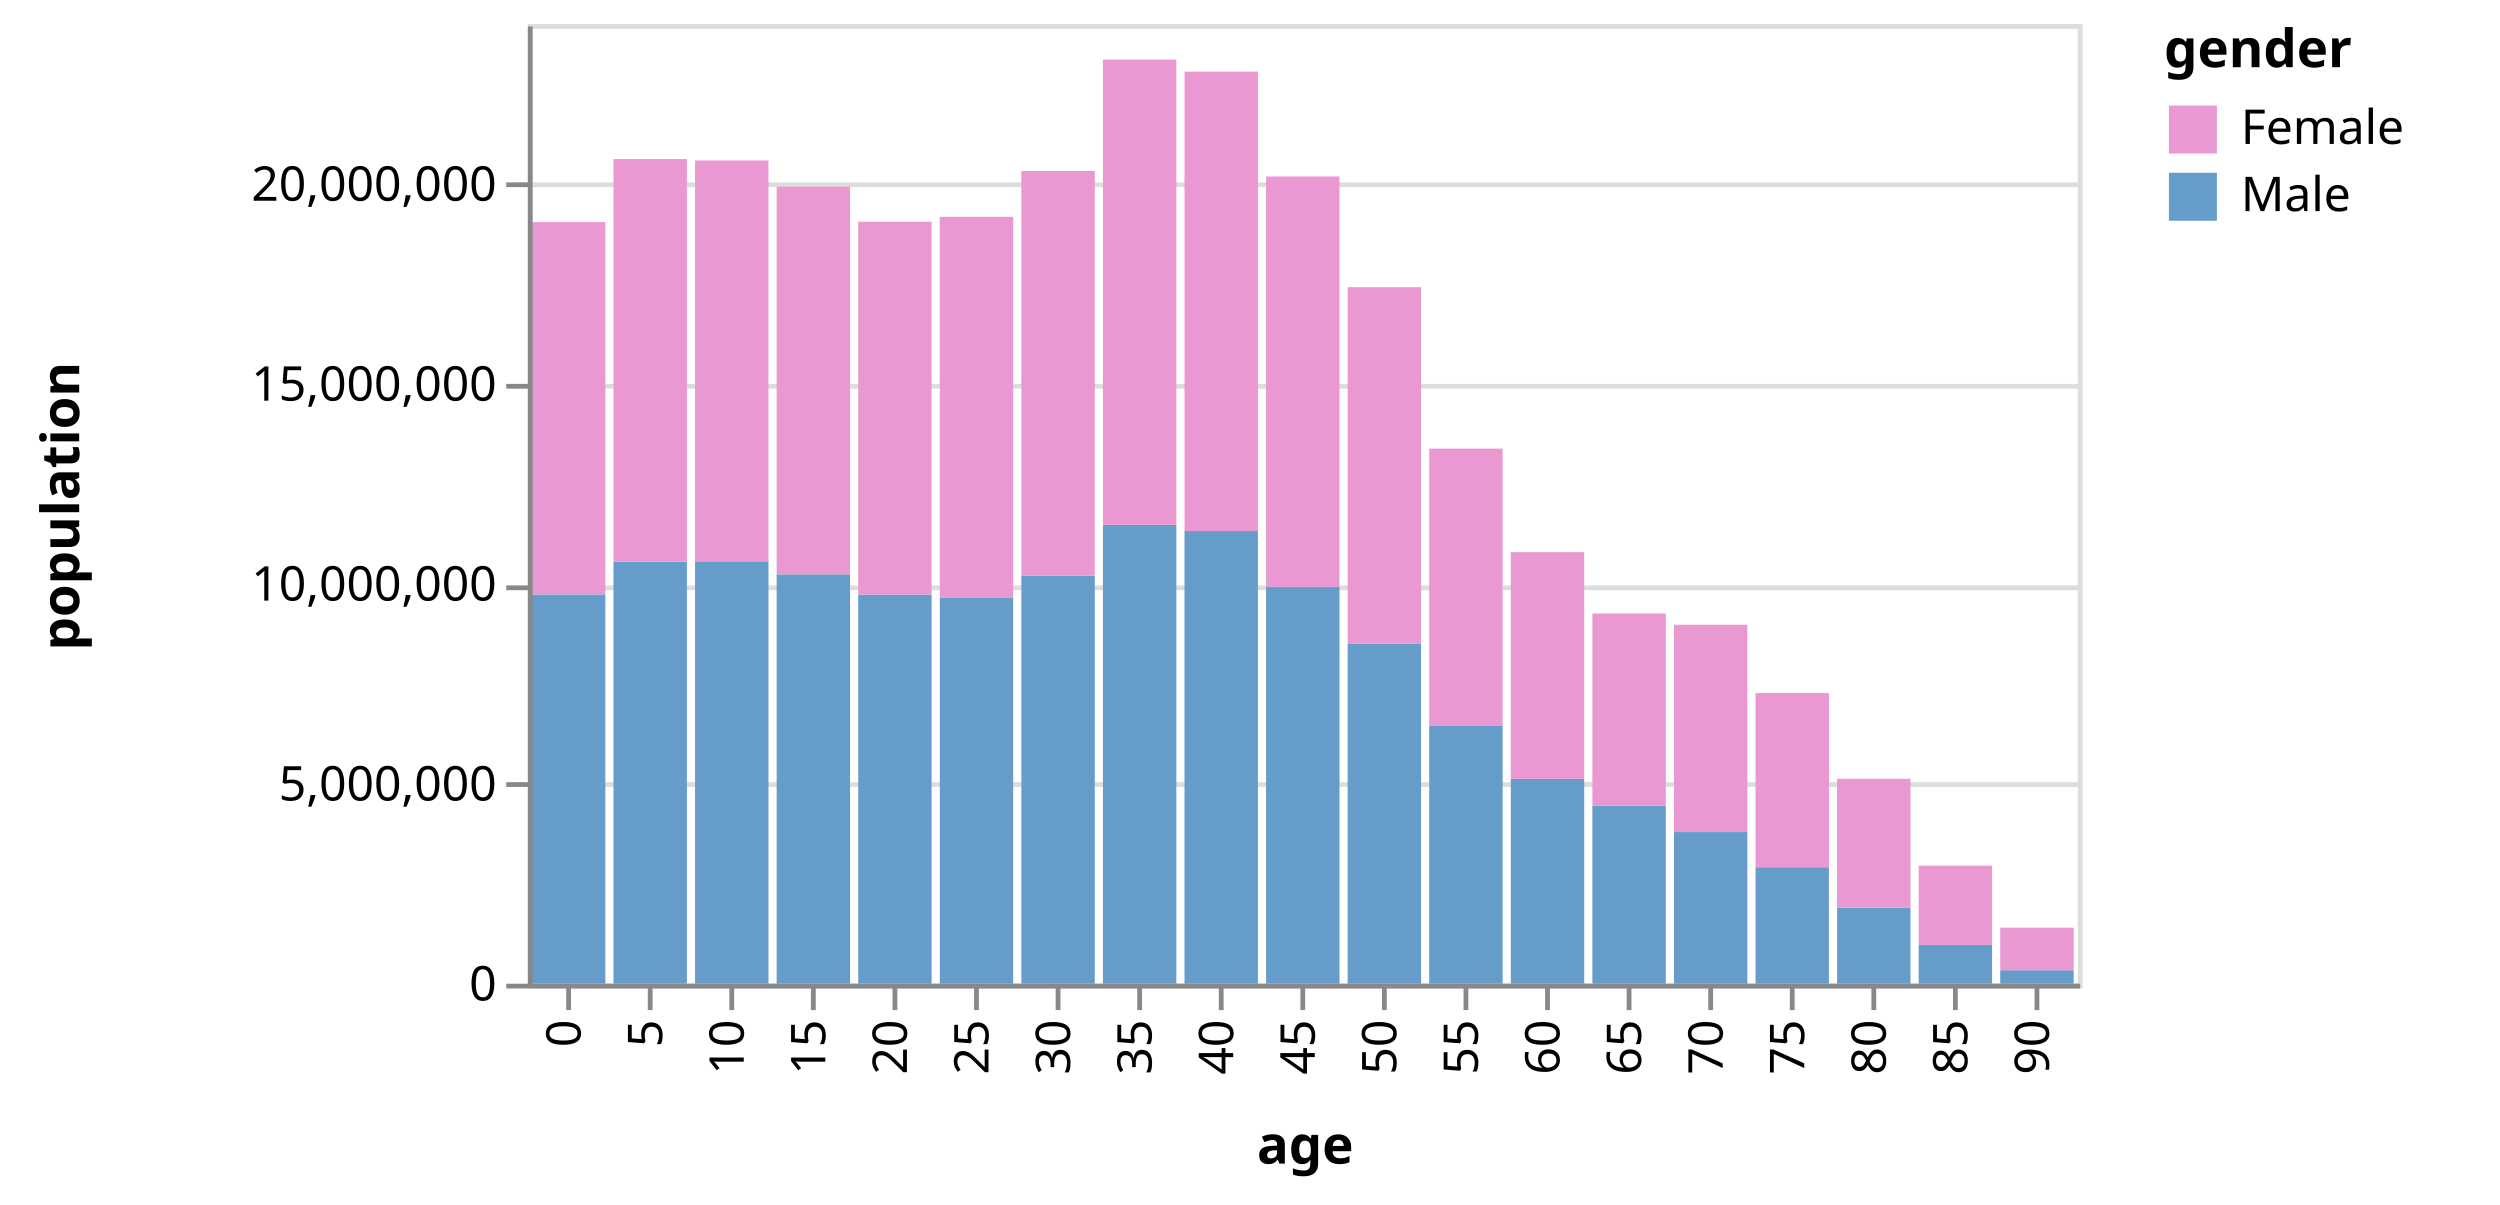
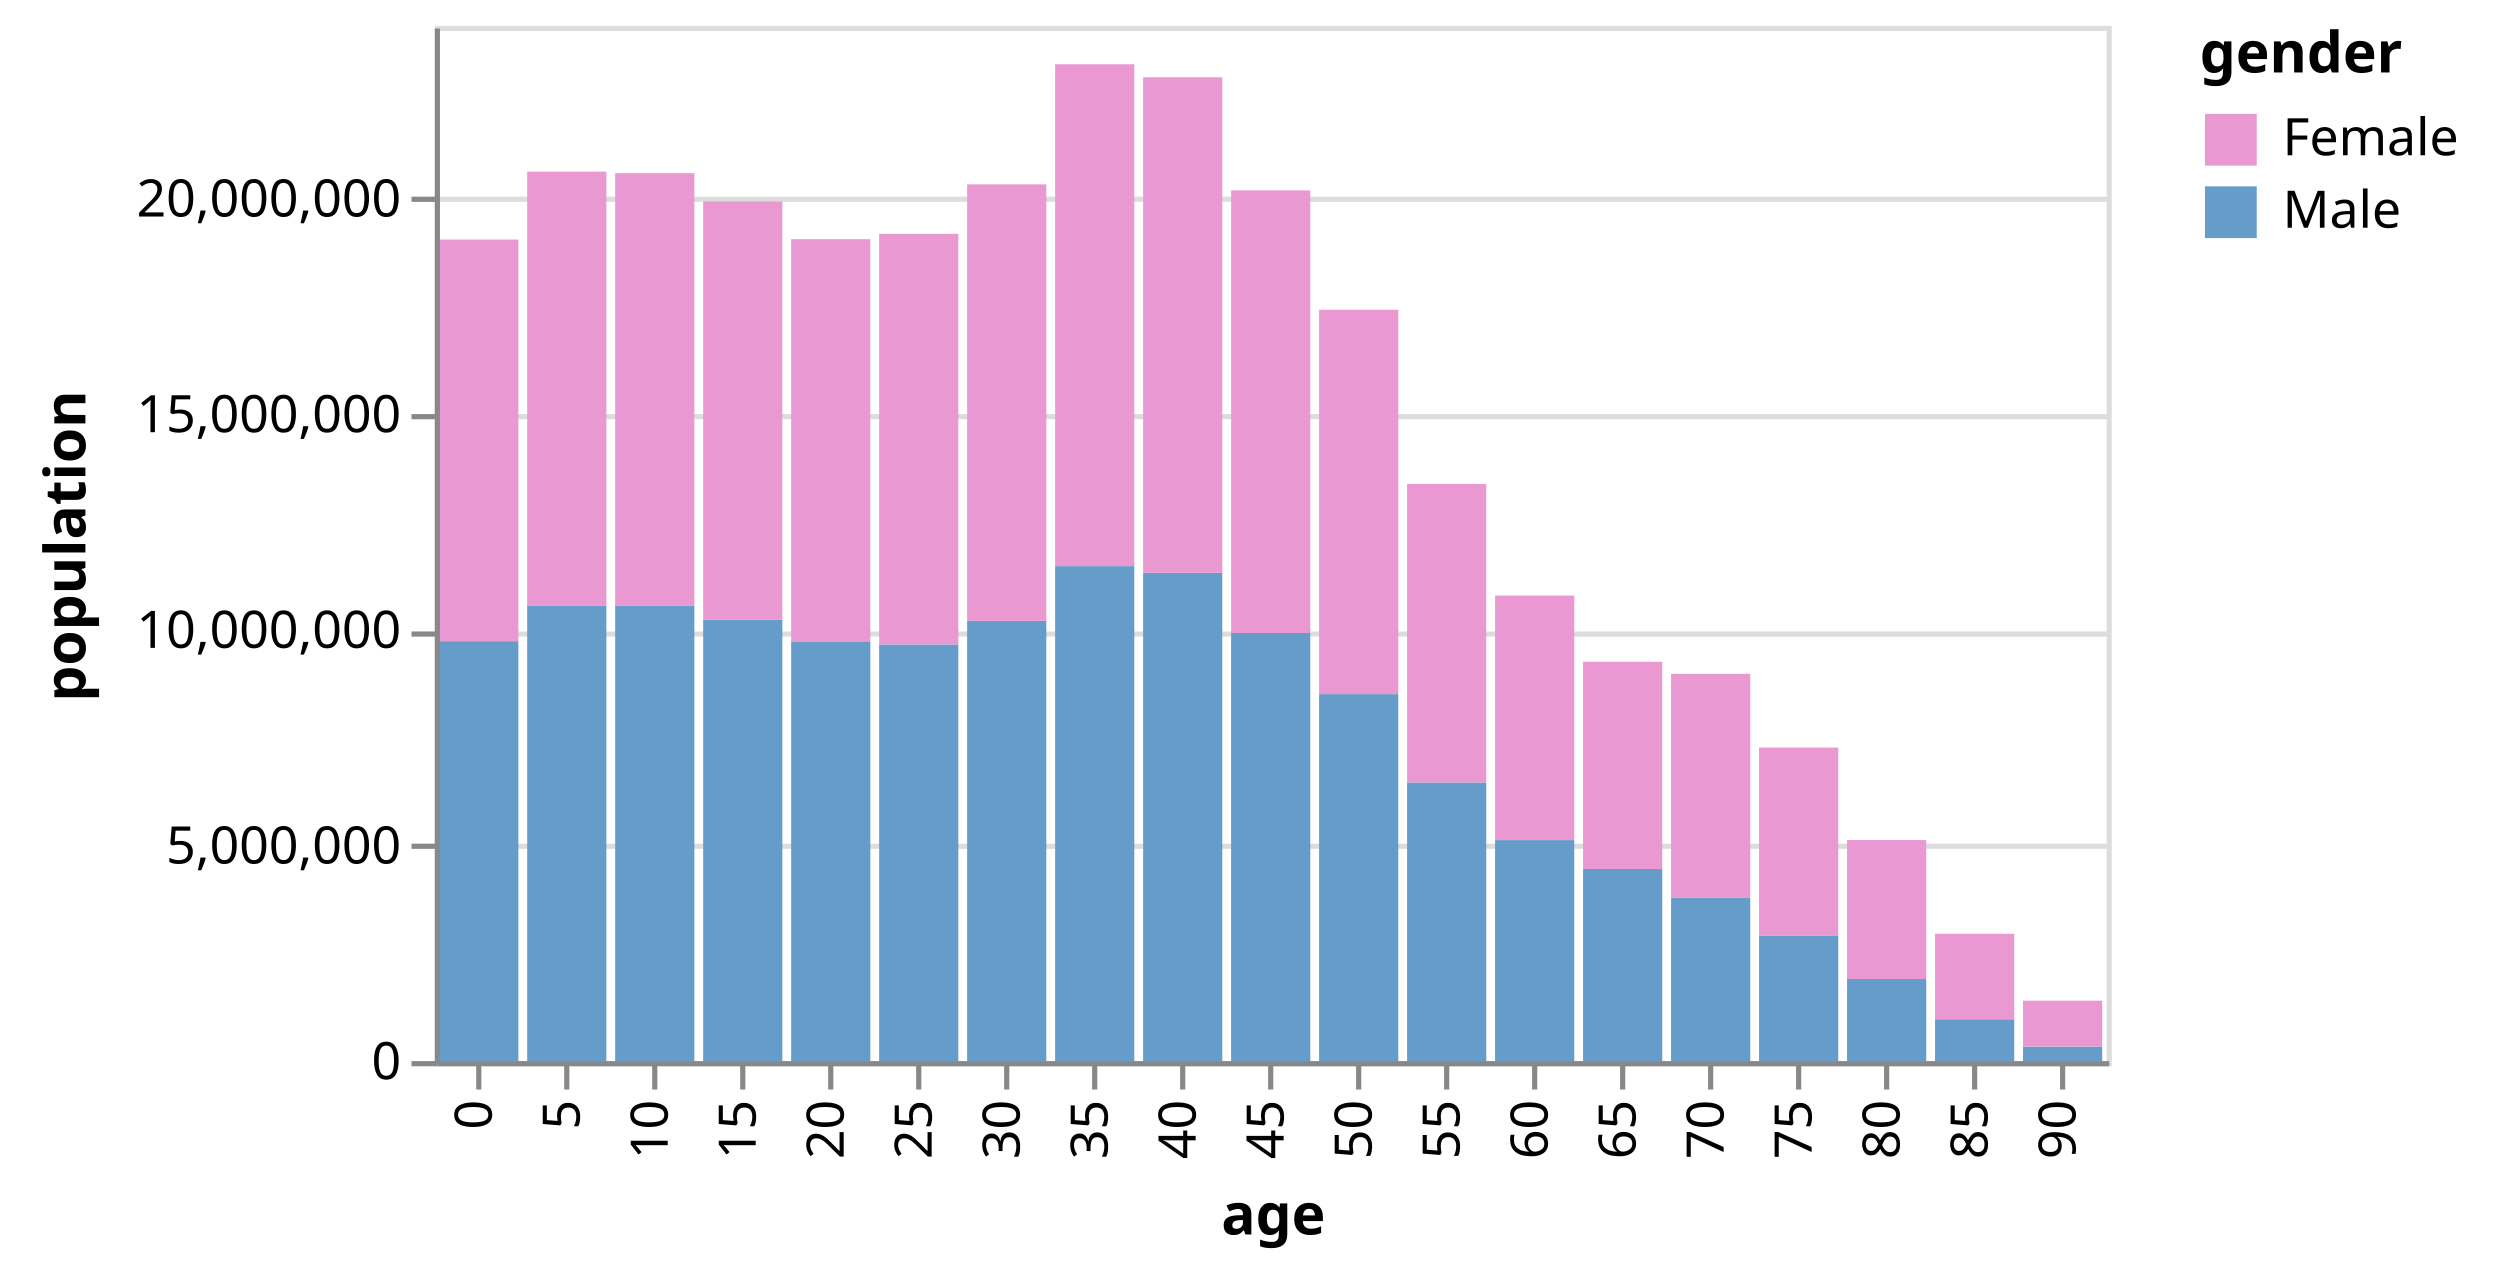
- <svg xmlns="http://www.w3.org/2000/svg" class="marks" width="521" height="251" viewBox="0 0 521 251" version="1.1">
-   <g transform="translate(110,5)">
+ <svg xmlns="http://www.w3.org/2000/svg" class="marks" width="483" height="247" viewBox="0 0 483 247" version="1.1">
+   <g transform="translate(84,5)">
    <g class="mark-group role-frame root">
      <g transform="translate(0,0)">
        <path class="background" d="M0.5,0.5h323v200h-323Z" style="fill: none; stroke: #ddd;" />
        <g>
          <g class="mark-group role-axis">
            <g transform="translate(0.5,0.5)">
              <path class="background" d="M0,0h0v0h0Z" style="pointer-events: none; fill: none;" />
              <g>
                <g class="mark-rule role-axis-grid" style="pointer-events: none;">
                  <line transform="translate(0,200)" x2="323" y2="0" style="fill: none; stroke: #ddd; stroke-width: 1; opacity: 1;" />
                  <line transform="translate(0,158)" x2="323" y2="0" style="fill: none; stroke: #ddd; stroke-width: 1; opacity: 1;" />
                  <line transform="translate(0,117)" x2="323" y2="0" style="fill: none; stroke: #ddd; stroke-width: 1; opacity: 1;" />
                  <line transform="translate(0,75)" x2="323" y2="0" style="fill: none; stroke: #ddd; stroke-width: 1; opacity: 1;" />
                  <line transform="translate(0,33)" x2="323" y2="0" style="fill: none; stroke: #ddd; stroke-width: 1; opacity: 1;" />
                </g>
              </g>
            </g>
          </g>
          <g class="mark-rect role-mark marks">
            <path d="M0.85,118.872h15.3v81.128h-15.3Z" style="fill: #659CCA;" />
            <path d="M0.85,41.283h15.3v77.589h-15.3Z" style="fill: #EA98D2;" />
            <path d="M17.85,112.065h15.3v87.935h-15.3Z" style="fill: #659CCA;" />
            <path d="M17.85,28.152h15.3v83.913h-15.3Z" style="fill: #EA98D2;" />
            <path d="M34.85,111.973h15.3v88.027h-15.3Z" style="fill: #659CCA;" />
            <path d="M34.85,28.452h15.3v83.521h-15.3Z" style="fill: #EA98D2;" />
            <path d="M51.85,114.688h15.3v85.312h-15.3Z" style="fill: #659CCA;" />
            <path d="M51.85,33.916h15.3v80.772h-15.3Z" style="fill: #EA98D2;" />
            <path d="M68.85,118.906h15.3v81.094h-15.3Z" style="fill: #659CCA;" />
            <path d="M68.85,41.204h15.3v77.702h-15.3Z" style="fill: #EA98D2;" />
            <path d="M85.85,119.504h15.3v80.496h-15.3Z" style="fill: #659CCA;" />
            <path d="M85.85,40.183h15.3v79.321h-15.3Z" style="fill: #EA98D2;" />
            <path d="M102.85,114.951h15.3v85.049h-15.3Z" style="fill: #659CCA;" />
            <path d="M102.85,30.624h15.3v84.327h-15.3Z" style="fill: #EA98D2;" />
            <path d="M119.85,104.373h15.3v95.627h-15.3Z" style="fill: #659CCA;" />
            <path d="M119.85,7.41h15.3v96.964h-15.3Z" style="fill: #EA98D2;" />
            <path d="M136.85,105.665h15.3v94.335h-15.3Z" style="fill: #659CCA;" />
            <path d="M136.85,9.926h15.3v95.738h-15.3Z" style="fill: #EA98D2;" />
            <path d="M153.85,117.292h15.3v82.708h-15.3Z" style="fill: #659CCA;" />
            <path d="M153.85,31.781h15.3v85.51h-15.3Z" style="fill: #EA98D2;" />
            <path d="M170.85,129.101h15.3v70.899h-15.3Z" style="fill: #659CCA;" />
            <path d="M170.85,54.841h15.3v74.259h-15.3Z" style="fill: #EA98D2;" />
            <path d="M187.85,146.174h15.3v53.826h-15.3Z" style="fill: #659CCA;" />
            <path d="M187.85,88.497h15.3v57.677h-15.3Z" style="fill: #EA98D2;" />
            <path d="M204.85,157.305h15.3v42.695h-15.3Z" style="fill: #659CCA;" />
            <path d="M204.85,110.064h15.3v47.241h-15.3Z" style="fill: #EA98D2;" />
            <path d="M221.85,162.886h15.3v37.114h-15.3Z" style="fill: #659CCA;" />
            <path d="M221.85,122.847h15.3v40.04h-15.3Z" style="fill: #EA98D2;" />
            <path d="M238.85,168.399h15.3v31.601h-15.3Z" style="fill: #659CCA;" />
            <path d="M238.85,125.192h15.3v43.207h-15.3Z" style="fill: #EA98D2;" />
            <path d="M255.85,175.728h15.3v24.272h-15.3Z" style="fill: #659CCA;" />
            <path d="M255.85,139.431h15.3v36.297h-15.3Z" style="fill: #EA98D2;" />
            <path d="M272.85,184.145h15.3v15.855h-15.3Z" style="fill: #659CCA;" />
            <path d="M272.85,157.296h15.3v26.849h-15.3Z" style="fill: #EA98D2;" />
            <path d="M289.85,191.914h15.3v8.086h-15.3Z" style="fill: #659CCA;" />
            <path d="M289.85,175.404h15.3v16.51h-15.3Z" style="fill: #EA98D2;" />
            <path d="M306.85,197.197h15.3v2.803h-15.3Z" style="fill: #659CCA;" />
            <path d="M306.85,188.326h15.3v8.872h-15.3Z" style="fill: #EA98D2;" />
          </g>
          <g class="mark-group role-legend">
            <g transform="translate(341,0)">
-               <path class="background" d="M0,0h65v42h-65Z" style="pointer-events: none; fill: none;" />
+               <path class="background" d="M0,0h53v42h-53Z" style="pointer-events: none; fill: none;" />
              <g>
                <g class="mark-group role-legend-entry">
                  <g transform="translate(0,16)">
                    <path class="background" d="M0,0h0v0h0Z" style="pointer-events: none; fill: none;" />
                    <g>
                      <g class="mark-group role-scope">
                        <g transform="translate(0,0)">
-                           <path class="background" d="M0,0h65v12h-65Z" style="pointer-events: none; fill: none; opacity: 1;" />
+                           <path class="background" d="M0,0h53v12h-53Z" style="pointer-events: none; fill: none; opacity: 1;" />
                          <g>
                            <g class="mark-symbol role-legend-symbol" style="pointer-events: none;">
                              <path transform="translate(6,6)" d="M-5,-5h10v10h-10Z" style="fill: #EA98D2; stroke-width: 1.5; opacity: 1;" />
                            </g>
                            <g class="mark-text role-legend-label" style="pointer-events: none;">
                              <text text-anchor="start" transform="translate(16,9)" style="font-family: sans-serif; font-size: 10px; fill: #000; opacity: 1;">Female</text>
                            </g>
                          </g>
                        </g>
                        <g transform="translate(0,14)">
-                           <path class="background" d="M0,0h65v12h-65Z" style="pointer-events: none; fill: none; opacity: 1;" />
+                           <path class="background" d="M0,0h53v12h-53Z" style="pointer-events: none; fill: none; opacity: 1;" />
                          <g>
                            <g class="mark-symbol role-legend-symbol" style="pointer-events: none;">
                              <path transform="translate(6,6)" d="M-5,-5h10v10h-10Z" style="fill: #659CCA; stroke-width: 1.5; opacity: 1;" />
                            </g>
                            <g class="mark-text role-legend-label" style="pointer-events: none;">
                              <text text-anchor="start" transform="translate(16,9)" style="font-family: sans-serif; font-size: 10px; fill: #000; opacity: 1;">Male</text>
                            </g>
                          </g>
                        </g>
                      </g>
                    </g>
                  </g>
                </g>
                <g class="mark-text role-legend-title" style="pointer-events: none;">
                  <text text-anchor="start" transform="translate(0,9)" style="font-family: sans-serif; font-size: 11px; font-weight: bold; fill: #000; opacity: 1;">gender</text>
                </g>
              </g>
            </g>
          </g>
          <g class="mark-group role-axis">
            <g transform="translate(0.5,200.5)">
              <path class="background" d="M0,0h0v0h0Z" style="pointer-events: none; fill: none;" />
              <g>
                <g class="mark-rule role-axis-tick" style="pointer-events: none;">
                  <line transform="translate(8,0)" x2="0" y2="5" style="fill: none; stroke: #888; stroke-width: 1; opacity: 1;" />
                  <line transform="translate(25,0)" x2="0" y2="5" style="fill: none; stroke: #888; stroke-width: 1; opacity: 1;" />
                  <line transform="translate(42,0)" x2="0" y2="5" style="fill: none; stroke: #888; stroke-width: 1; opacity: 1;" />
                  <line transform="translate(59,0)" x2="0" y2="5" style="fill: none; stroke: #888; stroke-width: 1; opacity: 1;" />
                  <line transform="translate(76,0)" x2="0" y2="5" style="fill: none; stroke: #888; stroke-width: 1; opacity: 1;" />
                  <line transform="translate(93,0)" x2="0" y2="5" style="fill: none; stroke: #888; stroke-width: 1; opacity: 1;" />
                  <line transform="translate(110,0)" x2="0" y2="5" style="fill: none; stroke: #888; stroke-width: 1; opacity: 1;" />
                  <line transform="translate(127,0)" x2="0" y2="5" style="fill: none; stroke: #888; stroke-width: 1; opacity: 1;" />
                  <line transform="translate(144,0)" x2="0" y2="5" style="fill: none; stroke: #888; stroke-width: 1; opacity: 1;" />
                  <line transform="translate(161,0)" x2="0" y2="5" style="fill: none; stroke: #888; stroke-width: 1; opacity: 1;" />
                  <line transform="translate(178,0)" x2="0" y2="5" style="fill: none; stroke: #888; stroke-width: 1; opacity: 1;" />
                  <line transform="translate(195,0)" x2="0" y2="5" style="fill: none; stroke: #888; stroke-width: 1; opacity: 1;" />
                  <line transform="translate(212,0)" x2="0" y2="5" style="fill: none; stroke: #888; stroke-width: 1; opacity: 1;" />
                  <line transform="translate(229,0)" x2="0" y2="5" style="fill: none; stroke: #888; stroke-width: 1; opacity: 1;" />
                  <line transform="translate(246,0)" x2="0" y2="5" style="fill: none; stroke: #888; stroke-width: 1; opacity: 1;" />
                  <line transform="translate(263,0)" x2="0" y2="5" style="fill: none; stroke: #888; stroke-width: 1; opacity: 1;" />
                  <line transform="translate(280,0)" x2="0" y2="5" style="fill: none; stroke: #888; stroke-width: 1; opacity: 1;" />
                  <line transform="translate(297,0)" x2="0" y2="5" style="fill: none; stroke: #888; stroke-width: 1; opacity: 1;" />
                  <line transform="translate(314,0)" x2="0" y2="5" style="fill: none; stroke: #888; stroke-width: 1; opacity: 1;" />
                </g>
                <g class="mark-text role-axis-label" style="pointer-events: none;">
                  <text text-anchor="end" transform="translate(7.5,7) rotate(270) translate(0,3)" style="font-family: sans-serif; font-size: 10px; fill: #000; opacity: 1;">0</text>
                  <text text-anchor="end" transform="translate(24.5,7) rotate(270) translate(0,3)" style="font-family: sans-serif; font-size: 10px; fill: #000; opacity: 1;">5</text>
                  <text text-anchor="end" transform="translate(41.5,7) rotate(270) translate(0,3)" style="font-family: sans-serif; font-size: 10px; fill: #000; opacity: 1;">10</text>
                  <text text-anchor="end" transform="translate(58.5,7) rotate(270) translate(0,3)" style="font-family: sans-serif; font-size: 10px; fill: #000; opacity: 1;">15</text>
                  <text text-anchor="end" transform="translate(75.5,7) rotate(270) translate(0,3)" style="font-family: sans-serif; font-size: 10px; fill: #000; opacity: 1;">20</text>
                  <text text-anchor="end" transform="translate(92.5,7) rotate(270) translate(0,3)" style="font-family: sans-serif; font-size: 10px; fill: #000; opacity: 1;">25</text>
                  <text text-anchor="end" transform="translate(109.5,7) rotate(270) translate(0,3)" style="font-family: sans-serif; font-size: 10px; fill: #000; opacity: 1;">30</text>
                  <text text-anchor="end" transform="translate(126.5,7) rotate(270) translate(0,3)" style="font-family: sans-serif; font-size: 10px; fill: #000; opacity: 1;">35</text>
                  <text text-anchor="end" transform="translate(143.5,7) rotate(270) translate(0,3)" style="font-family: sans-serif; font-size: 10px; fill: #000; opacity: 1;">40</text>
                  <text text-anchor="end" transform="translate(160.5,7) rotate(270) translate(0,3)" style="font-family: sans-serif; font-size: 10px; fill: #000; opacity: 1;">45</text>
                  <text text-anchor="end" transform="translate(177.5,7) rotate(270) translate(0,3)" style="font-family: sans-serif; font-size: 10px; fill: #000; opacity: 1;">50</text>
                  <text text-anchor="end" transform="translate(194.5,7) rotate(270) translate(0,3)" style="font-family: sans-serif; font-size: 10px; fill: #000; opacity: 1;">55</text>
                  <text text-anchor="end" transform="translate(211.5,7) rotate(270) translate(0,3)" style="font-family: sans-serif; font-size: 10px; fill: #000; opacity: 1;">60</text>
                  <text text-anchor="end" transform="translate(228.5,7) rotate(270) translate(0,3)" style="font-family: sans-serif; font-size: 10px; fill: #000; opacity: 1;">65</text>
                  <text text-anchor="end" transform="translate(245.5,7) rotate(270) translate(0,3)" style="font-family: sans-serif; font-size: 10px; fill: #000; opacity: 1;">70</text>
                  <text text-anchor="end" transform="translate(262.5,7) rotate(270) translate(0,3)" style="font-family: sans-serif; font-size: 10px; fill: #000; opacity: 1;">75</text>
                  <text text-anchor="end" transform="translate(279.5,7) rotate(270) translate(0,3)" style="font-family: sans-serif; font-size: 10px; fill: #000; opacity: 1;">80</text>
                  <text text-anchor="end" transform="translate(296.5,7) rotate(270) translate(0,3)" style="font-family: sans-serif; font-size: 10px; fill: #000; opacity: 1;">85</text>
                  <text text-anchor="end" transform="translate(313.5,7) rotate(270) translate(0,3)" style="font-family: sans-serif; font-size: 10px; fill: #000; opacity: 1;">90</text>
                </g>
                <g class="mark-rule role-axis-domain" style="pointer-events: none;">
                  <line transform="translate(0,0)" x2="323" y2="0" style="fill: none; stroke: #888; stroke-width: 1; opacity: 1;" />
                </g>
                <g class="mark-text role-axis-title" style="pointer-events: none;">
-                   <text text-anchor="middle" transform="translate(161.5,37)" style="font-family: sans-serif; font-size: 11px; font-weight: bold; fill: #000; opacity: 1;">age</text>
+                   <text text-anchor="middle" transform="translate(161.5,33)" style="font-family: sans-serif; font-size: 11px; font-weight: bold; fill: #000; opacity: 1;">age</text>
                </g>
              </g>
            </g>
          </g>
          <g class="mark-group role-axis">
            <g transform="translate(0.5,0.5)">
              <path class="background" d="M0,0h0v0h0Z" style="pointer-events: none; fill: none;" />
              <g>
                <g class="mark-rule role-axis-tick" style="pointer-events: none;">
                  <line transform="translate(0,200)" x2="-5" y2="0" style="fill: none; stroke: #888; stroke-width: 1; opacity: 1;" />
                  <line transform="translate(0,158)" x2="-5" y2="0" style="fill: none; stroke: #888; stroke-width: 1; opacity: 1;" />
                  <line transform="translate(0,117)" x2="-5" y2="0" style="fill: none; stroke: #888; stroke-width: 1; opacity: 1;" />
                  <line transform="translate(0,75)" x2="-5" y2="0" style="fill: none; stroke: #888; stroke-width: 1; opacity: 1;" />
                  <line transform="translate(0,33)" x2="-5" y2="0" style="fill: none; stroke: #888; stroke-width: 1; opacity: 1;" />
                </g>
                <g class="mark-text role-axis-label" style="pointer-events: none;">
                  <text text-anchor="end" transform="translate(-7,203)" style="font-family: sans-serif; font-size: 10px; fill: #000; opacity: 1;">0</text>
                  <text text-anchor="end" transform="translate(-7,161.3333)" style="font-family: sans-serif; font-size: 10px; fill: #000; opacity: 1;">5,000,000</text>
                  <text text-anchor="end" transform="translate(-7,119.6667)" style="font-family: sans-serif; font-size: 10px; fill: #000; opacity: 1;">10,000,000</text>
                  <text text-anchor="end" transform="translate(-7,78)" style="font-family: sans-serif; font-size: 10px; fill: #000; opacity: 1;">15,000,000</text>
                  <text text-anchor="end" transform="translate(-7,36.33333)" style="font-family: sans-serif; font-size: 10px; fill: #000; opacity: 1;">20,000,000</text>
                </g>
                <g class="mark-rule role-axis-domain" style="pointer-events: none;">
                  <line transform="translate(0,200)" x2="0" y2="-200" style="fill: none; stroke: #888; stroke-width: 1; opacity: 1;" />
                </g>
                <g class="mark-text role-axis-title" style="pointer-events: none;">
-                   <text text-anchor="middle" transform="translate(-92,100) rotate(-90) translate(0,-2)" style="font-family: sans-serif; font-size: 11px; font-weight: bold; fill: #000; opacity: 1;">population</text>
+                   <text text-anchor="middle" transform="translate(-66,100) rotate(-90) translate(0,-2)" style="font-family: sans-serif; font-size: 11px; font-weight: bold; fill: #000; opacity: 1;">population</text>
                </g>
              </g>
            </g>
          </g>
        </g>
      </g>
    </g>
  </g>
</svg>
